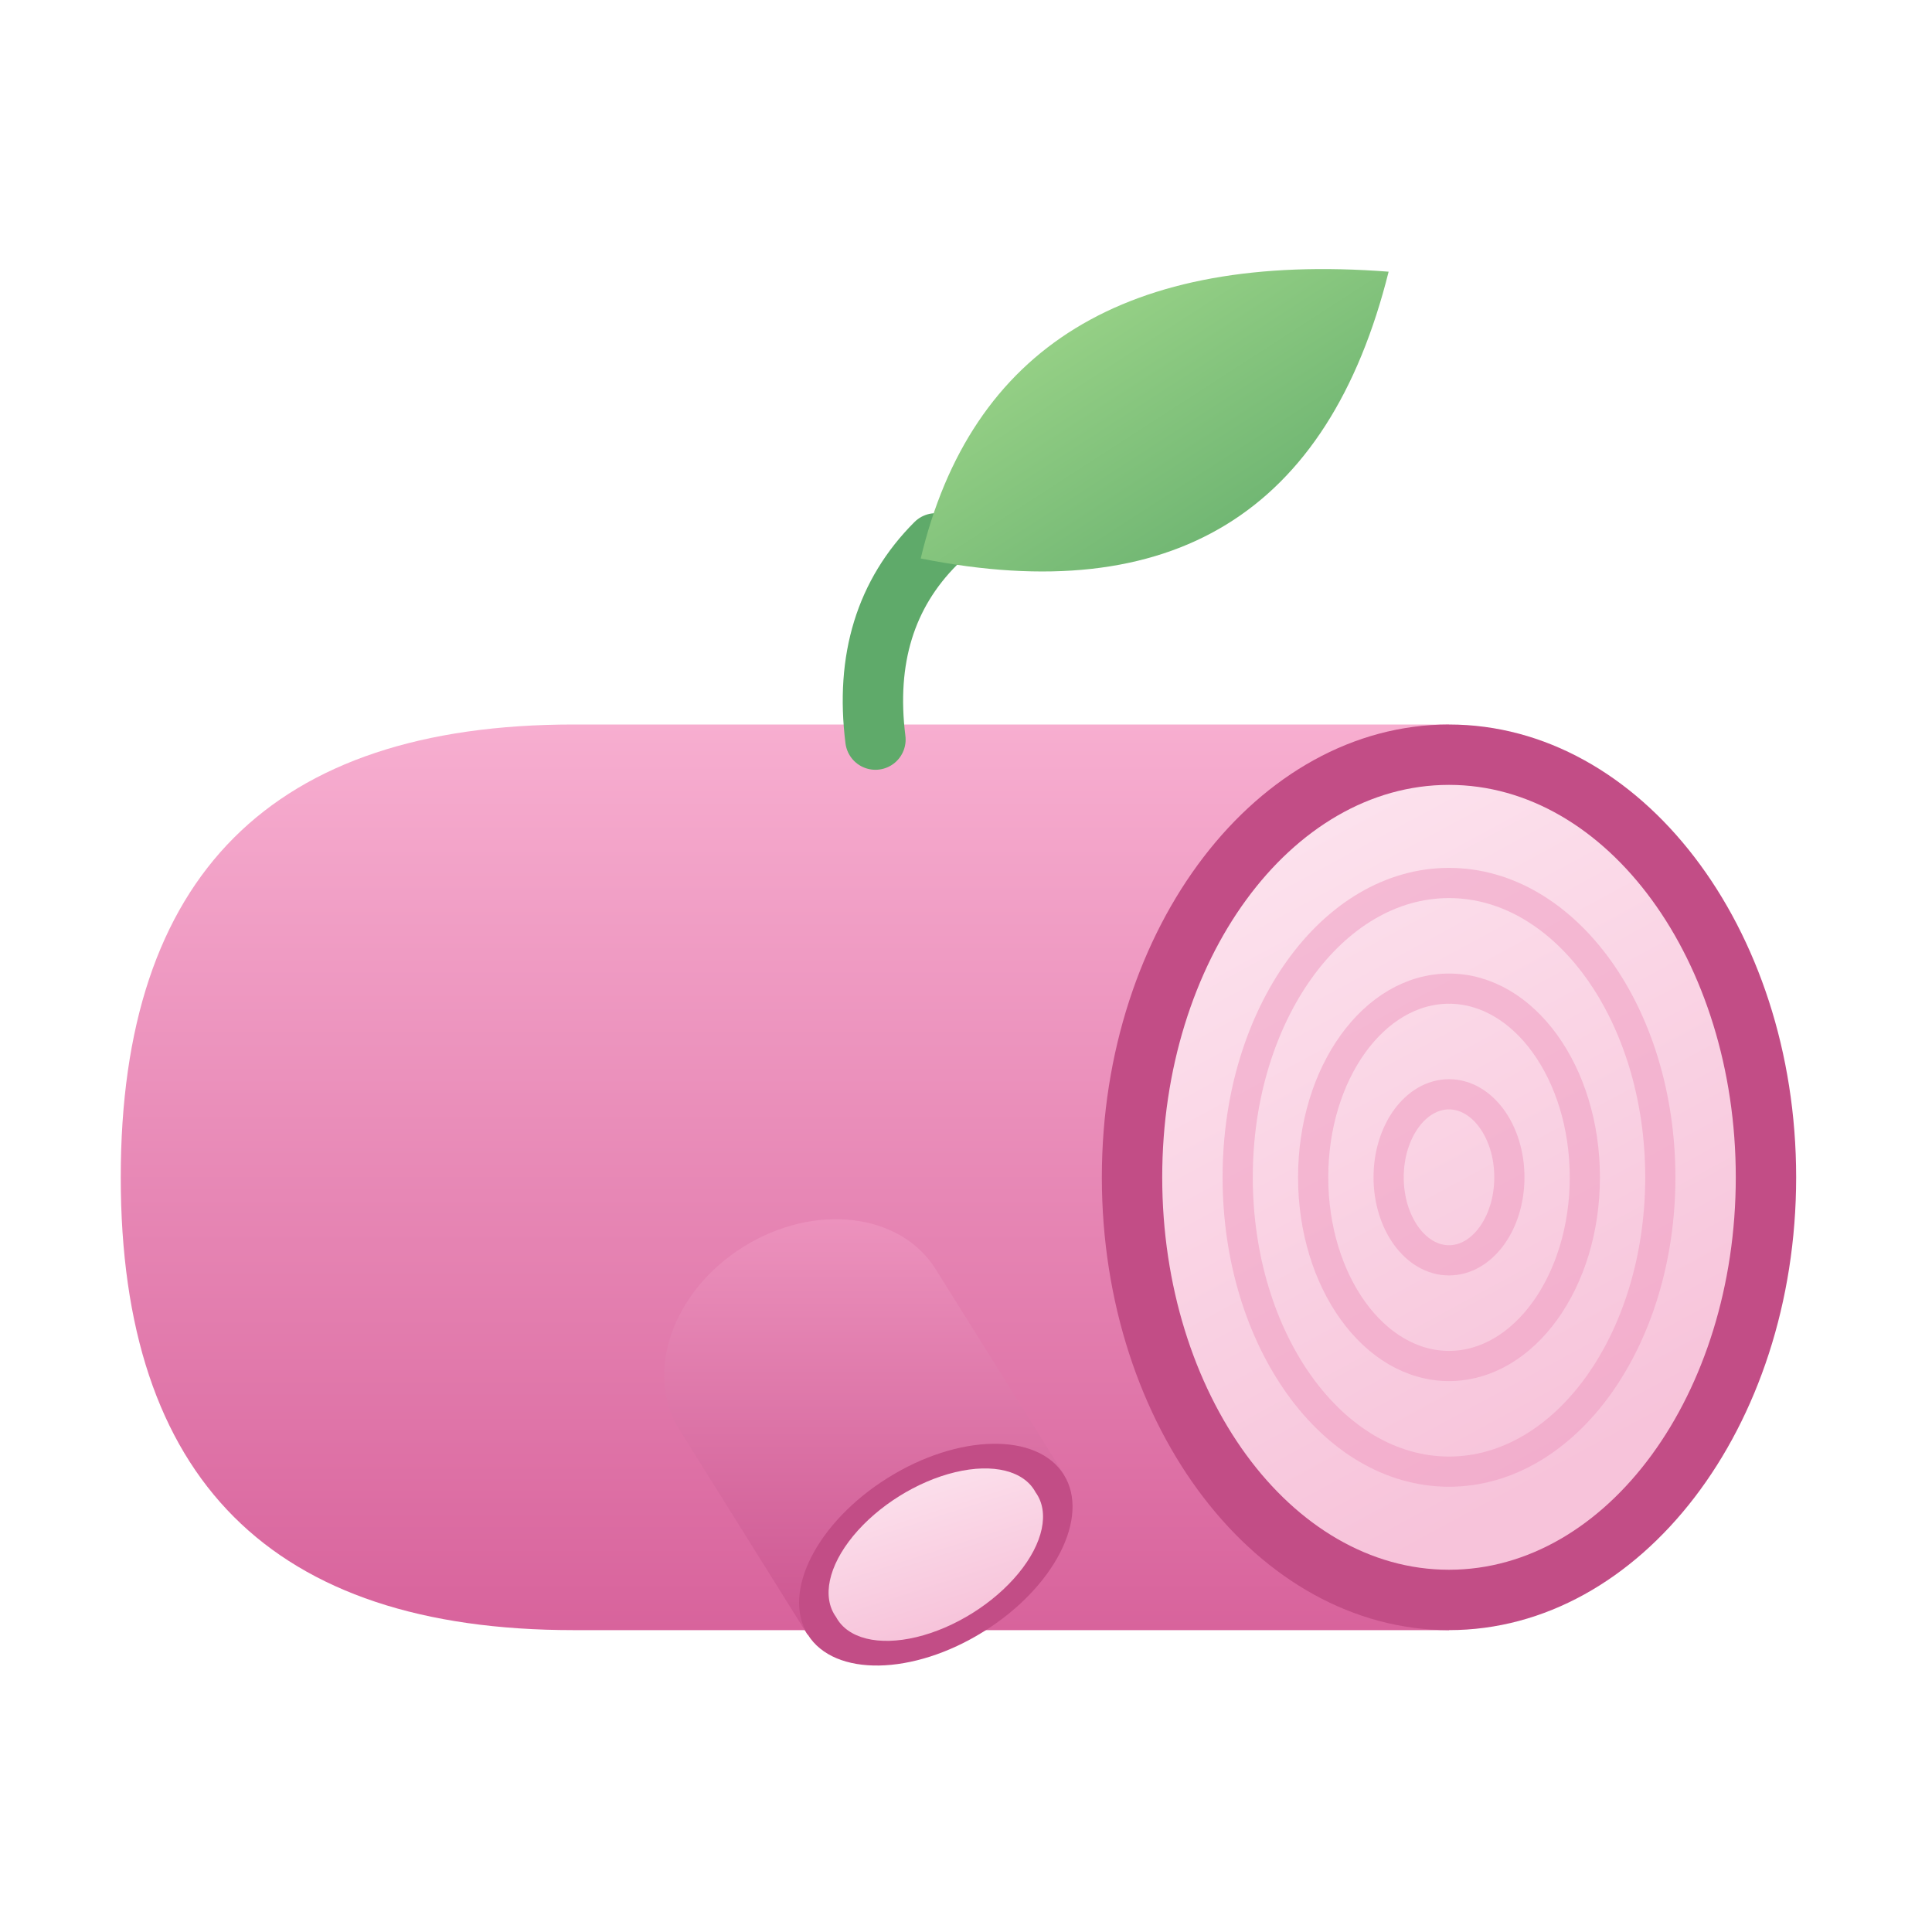
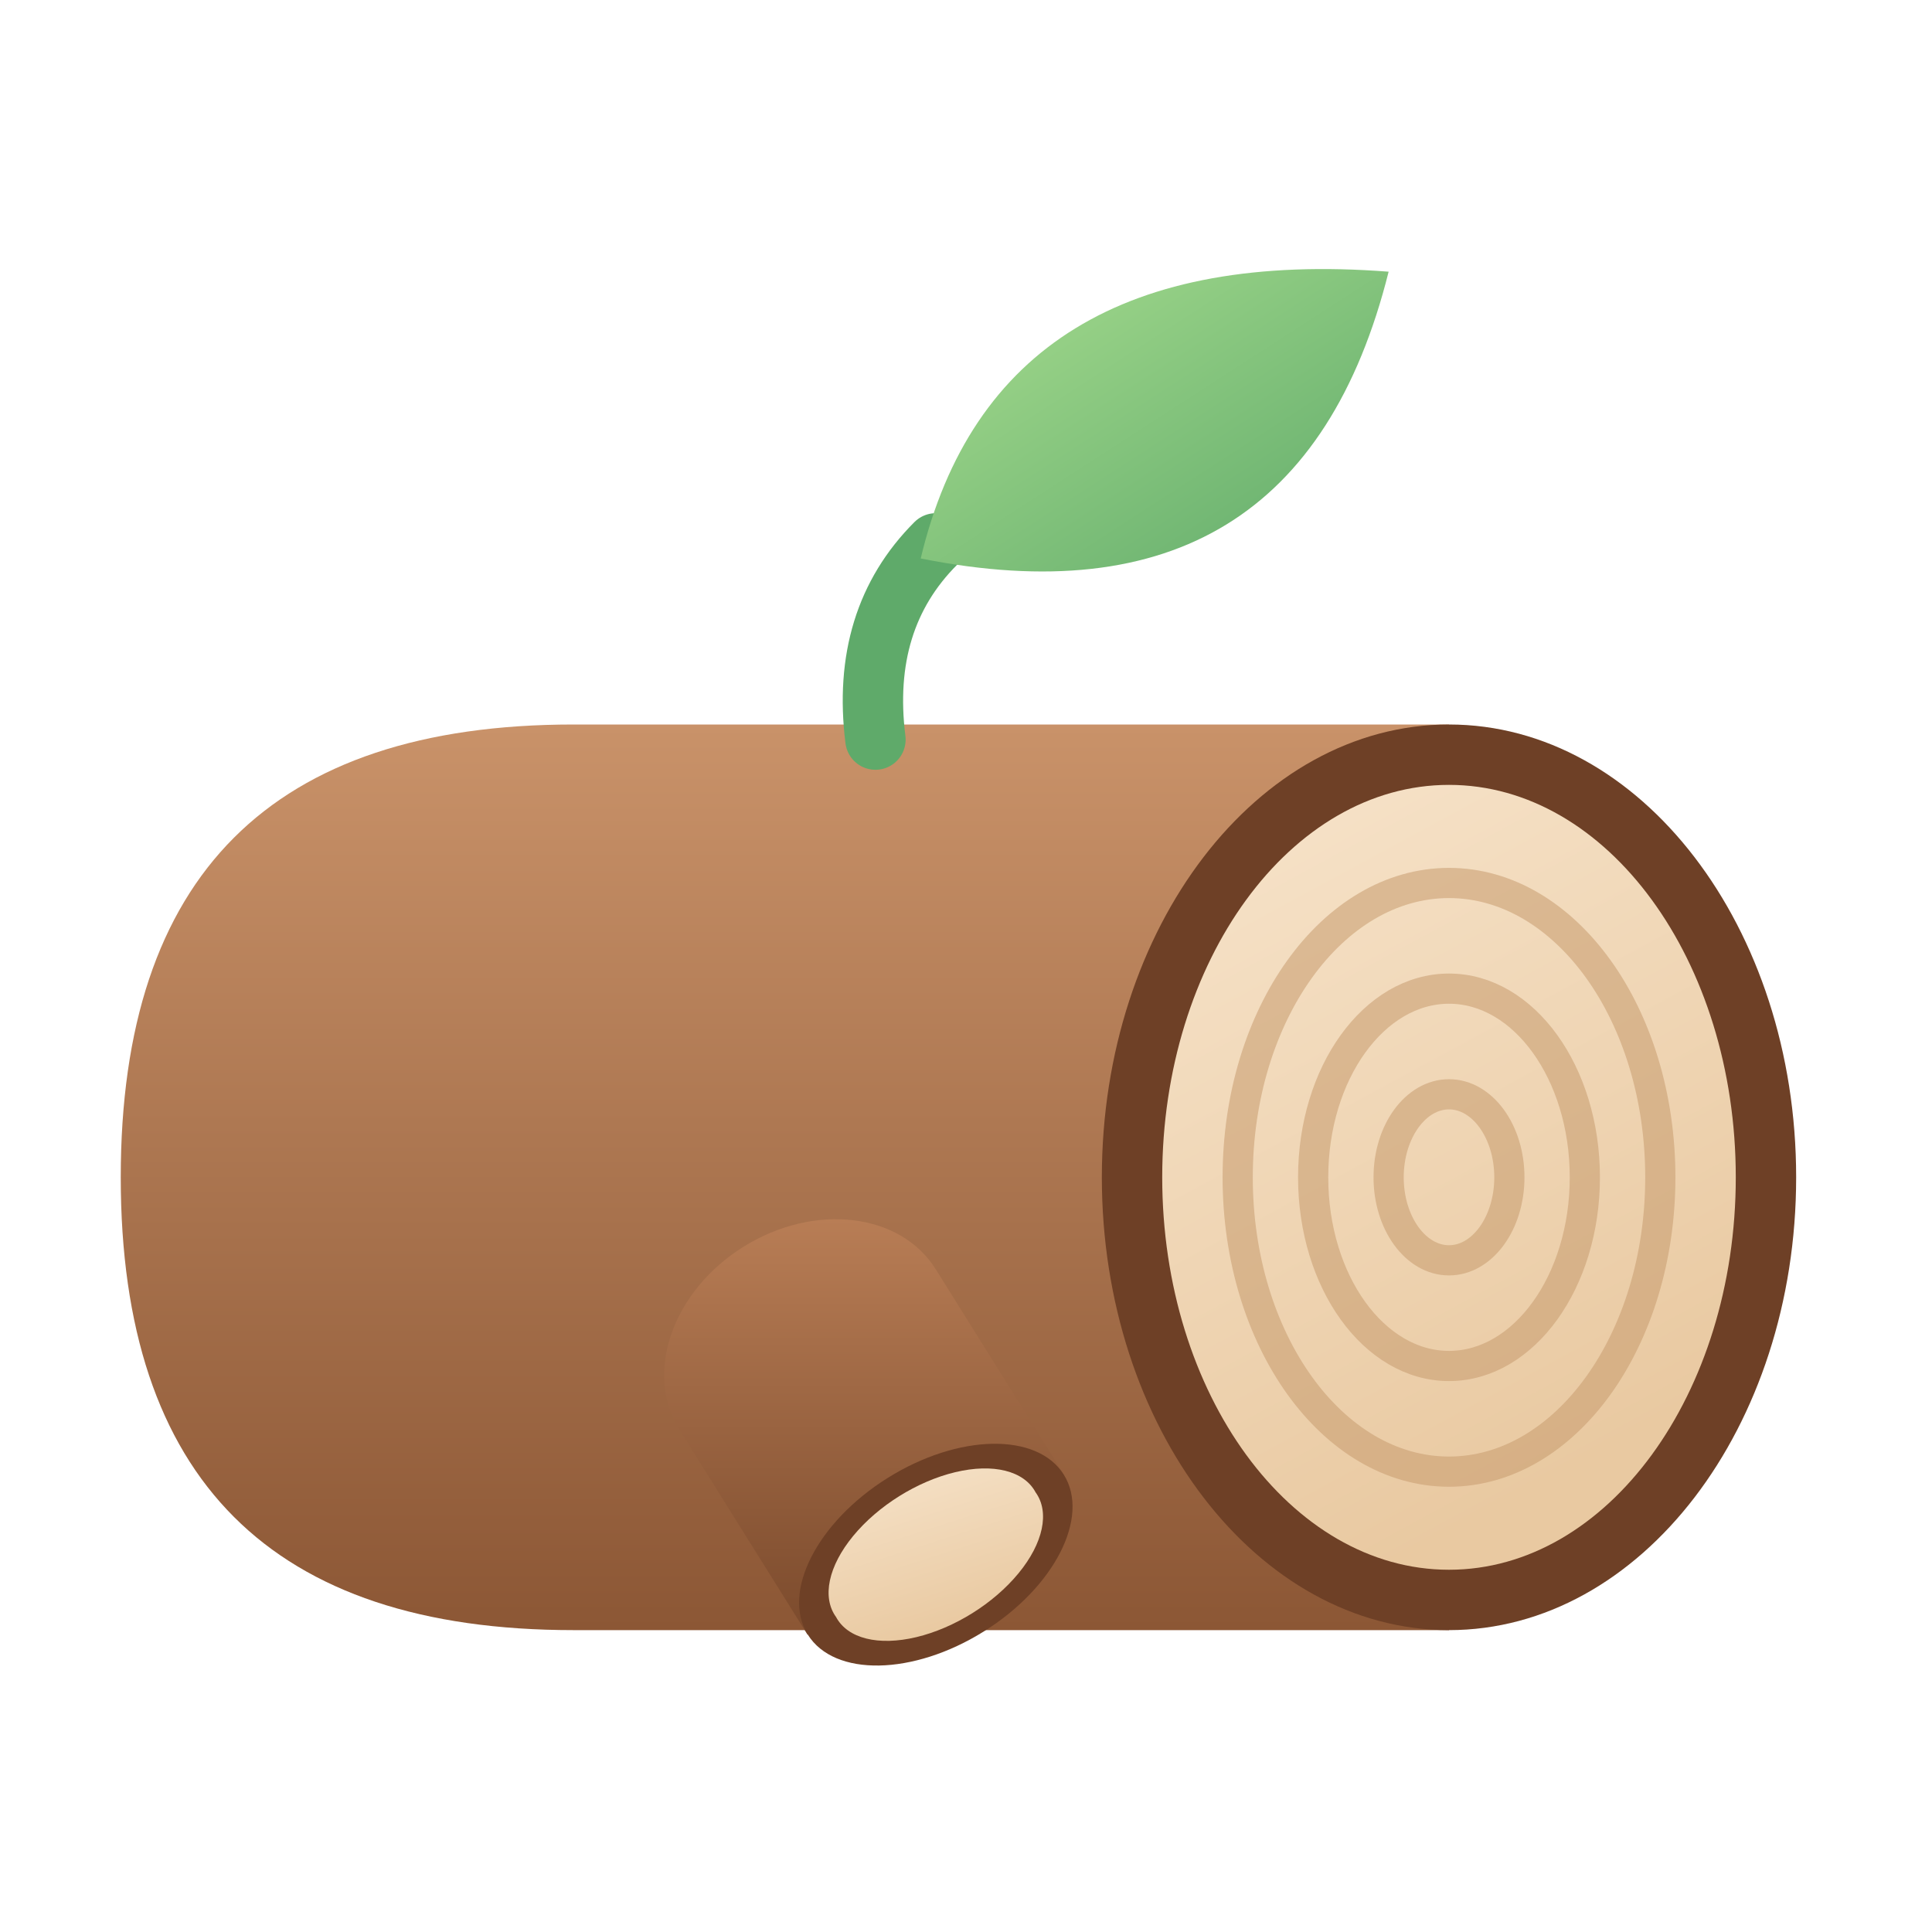
<svg xmlns="http://www.w3.org/2000/svg" viewBox="0 0 128 128" width="128" height="128" role="img" aria-labelledby="t">
  <defs>
    <linearGradient id="bark" x1="0" y1="0" x2="0" y2="1">
-       <stop offset="0" stop-color="#f7aed0" />
-       <stop offset="1" stop-color="#d8639c" />
+       <stop offset="0" stop-color="#c99269" />
+       <stop offset="1" stop-color="#8c5735" />
    </linearGradient>
    <linearGradient id="knob" x1="0" y1="0" x2="0" y2="1">
-       <stop offset="0" stop-color="#ec92bd" />
-       <stop offset="1" stop-color="#cc5590" />
+       <stop offset="0" stop-color="#b87d55" />
+       <stop offset="1" stop-color="#7b4a2c" />
    </linearGradient>
    <linearGradient id="cut" x1="0" y1="0" x2="0.4" y2="1">
-       <stop offset="0" stop-color="#fde6f0" />
-       <stop offset="1" stop-color="#f7c3da" />
+       <stop offset="0" stop-color="#f7e4cb" />
+       <stop offset="1" stop-color="#e9c9a1" />
    </linearGradient>
    <linearGradient id="leaf" x1="0" y1="0" x2="1" y2="1">
      <stop offset="0" stop-color="#a8dd8f" />
      <stop offset="1" stop-color="#5faa6a" />
    </linearGradient>
  </defs>
  <path d="M38 48 H96 V108 H38 Q8 108 8 78 Q8 48 38 48 Z" fill="url(#bark)" />
  <path d="M45.0 94.7 A10 8.0 -32 0 1 62.0 84.1 L70.5 97.7 L53.5 108.3 Z" fill="url(#knob)" />
-   <path d="M53.52 108.30 A10 6 -32 1 0 70.48 97.70 A10 6 -32 1 0 53.52 108.30 Z" fill="#c24d86" />
+   <path d="M53.52 108.30 A10 6 -32 1 0 70.48 97.70 A10 6 -32 1 0 53.52 108.30 Z" fill="#6e4026" />
  <path d="M55.39 107.13 A7.8 4.4 -32 1 0 68.61 98.87 A7.8 4.4 -32 1 0 55.39 107.13 Z" fill="url(#cut)" />
-   <ellipse cx="96" cy="78" rx="23" ry="30" fill="#c24d86" />
+   <ellipse cx="96" cy="78" rx="23" ry="30" fill="#6e4026" />
  <ellipse cx="96" cy="78" rx="19" ry="26" fill="url(#cut)" />
-   <g fill="none" stroke="#ef9cc1" stroke-width="2" opacity="0.55">
+   <g fill="none" stroke="#c69a6e" stroke-width="2" opacity="0.55">
    <ellipse cx="96" cy="78" rx="14" ry="19.5" />
    <ellipse cx="96" cy="78" rx="9" ry="12.5" />
    <ellipse cx="96" cy="78" rx="4" ry="5.5" />
  </g>
  <path d="M58 49 Q57 41 62 36" fill="none" stroke="#5faa6a" stroke-width="4" stroke-linecap="round" />
  <path d="M61 37 Q66 16 92 18 Q86 42 61 37 Z" fill="url(#leaf)" />
</svg>
